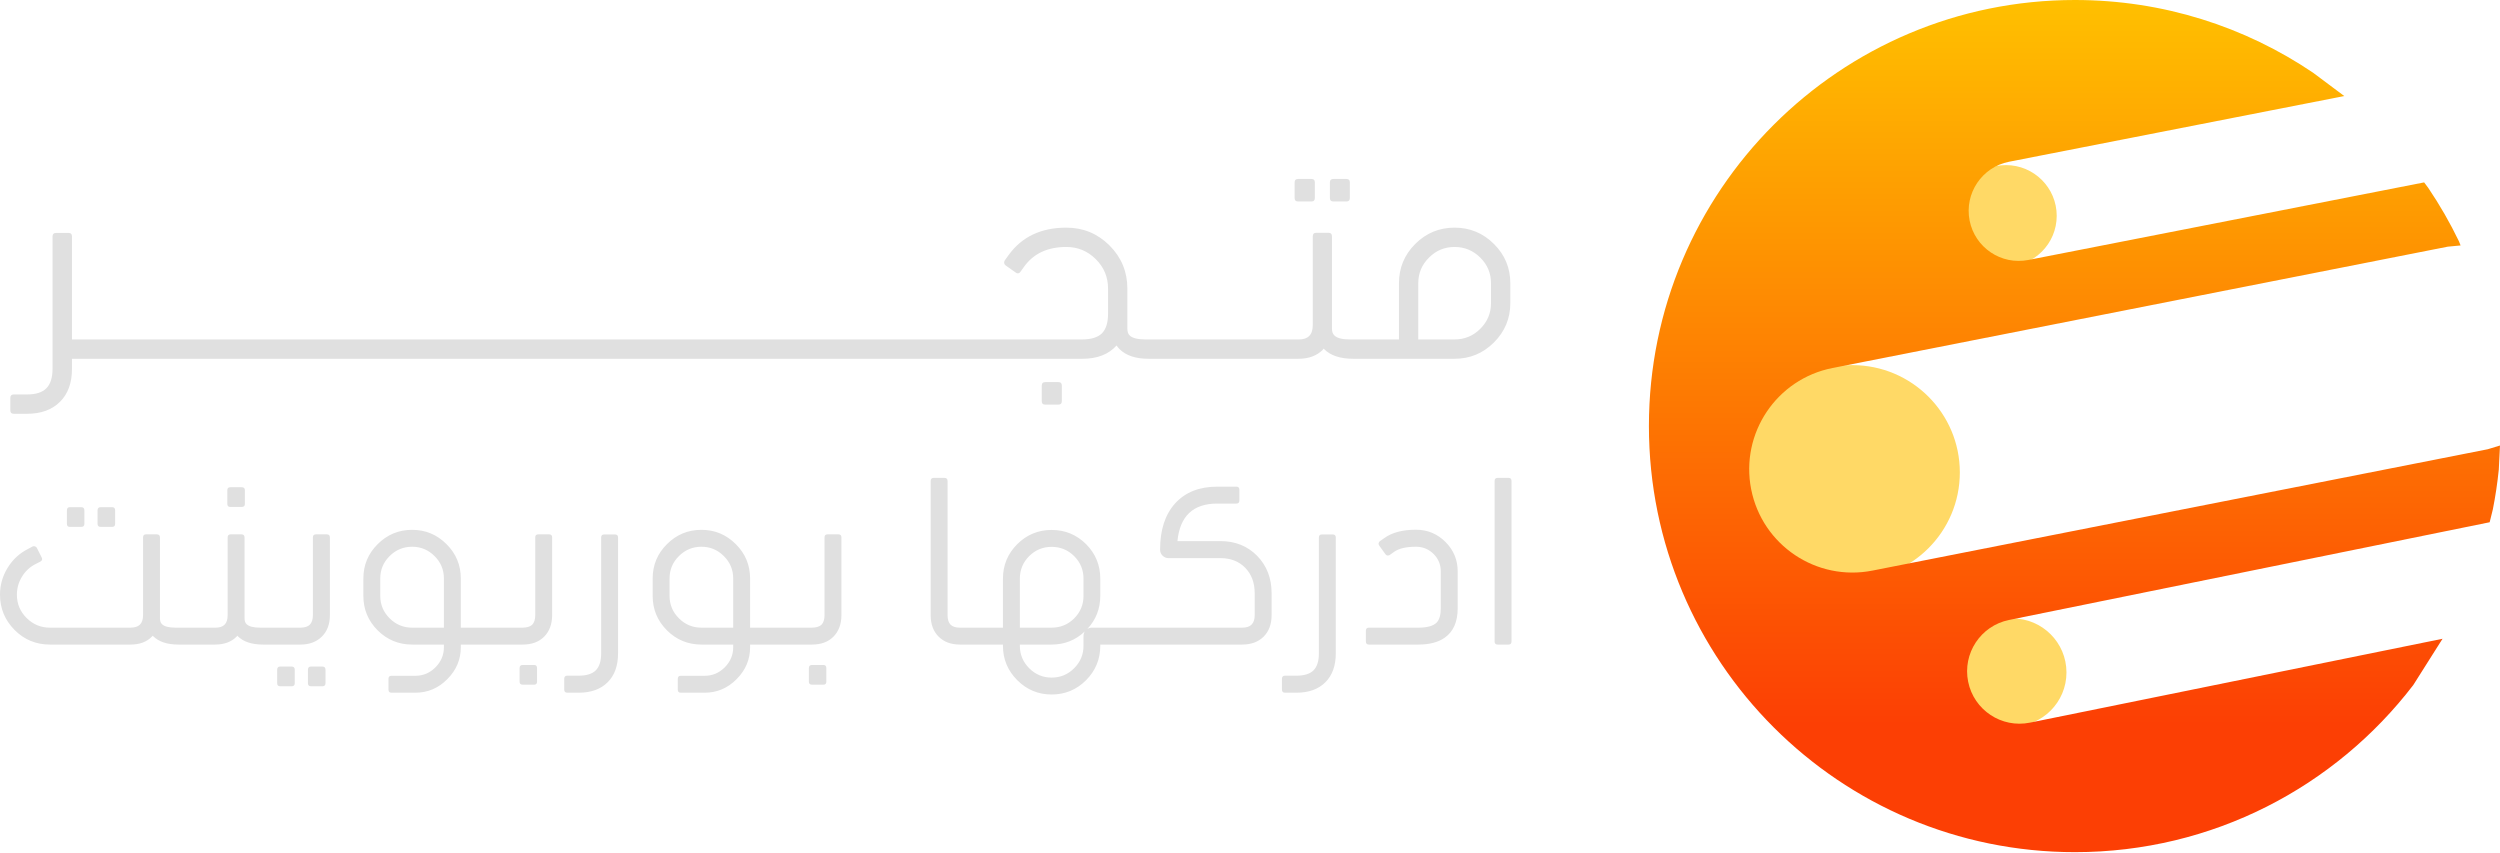
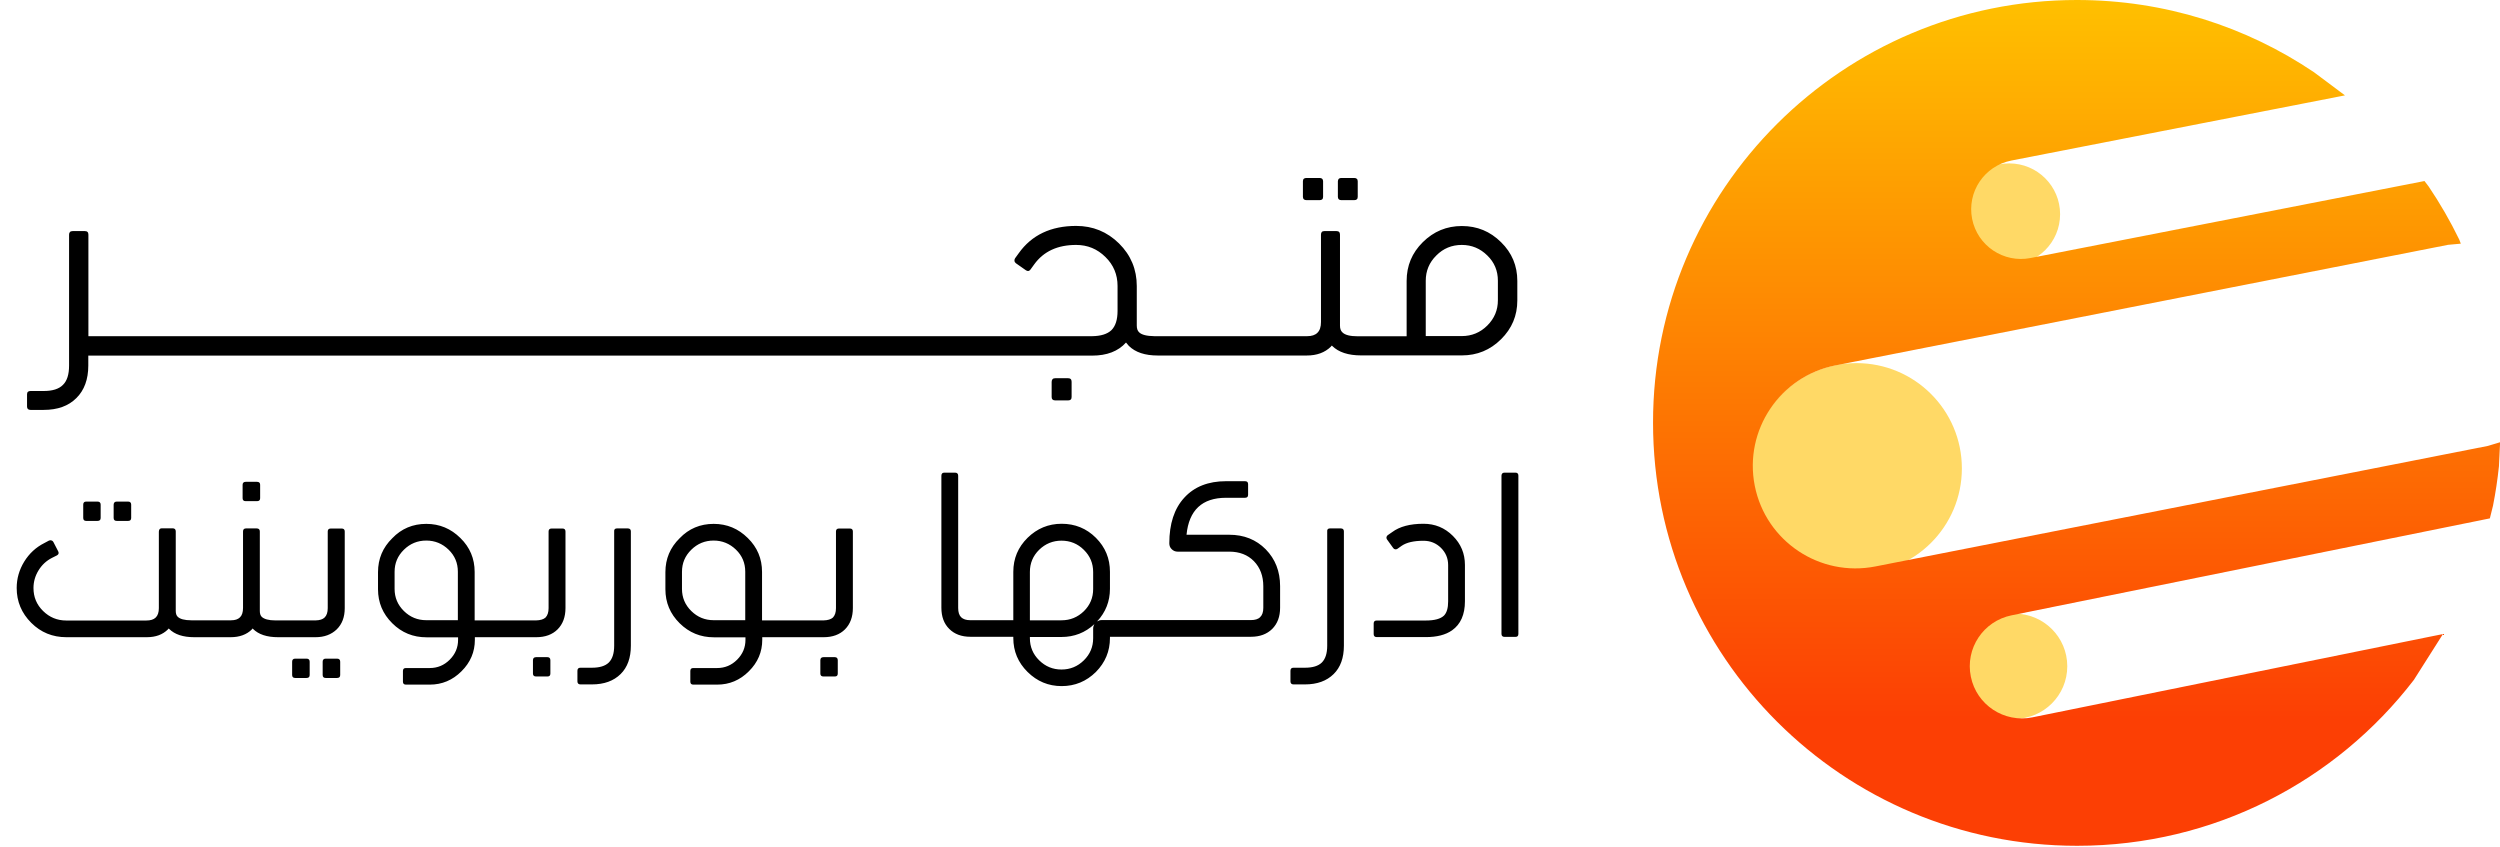
- <svg xmlns="http://www.w3.org/2000/svg" viewBox="0 0 2347 800">
-   <defs>
-     <linearGradient x1="3373.5" y1="923" x2="3373.5" y2="123" gradientUnits="userSpaceOnUse" spreadMethod="reflect" id="b">
-       <stop offset="0" stop-color="#FC3F04" />
-       <stop offset=".15" stop-color="#FC3F04" />
-       <stop offset="1" stop-color="#FFC000" />
-     </linearGradient>
-     <clipPath>
-       <path d="M1426 123h2347v800H1426z" />
-     </clipPath>
-   </defs>
-   <g transform="translate(-1426 -123)">
-     <path d="M1717.94 748.758h10.68c1.97 0 2.96.988 2.96 2.963v12.698c0 1.904-.99 2.857-2.96 2.857h-10.68c-1.91 0-2.86-.953-2.86-2.857v-12.698c0-1.975.95-2.963 2.86-2.963Zm-28.87 0h10.68c1.97 0 2.96.988 2.96 2.963v12.698c0 1.904-.99 2.857-2.96 2.857h-10.68c-1.91 0-2.86-.953-2.86-2.857v-12.698c0-1.975.95-2.963 2.86-2.963Zm499.26-1.481h10.68c1.84 0 2.75.987 2.75 2.962v12.698c0 1.905-.91 2.857-2.75 2.857h-10.68c-1.97 0-2.96-.952-2.96-2.857v-12.698c0-1.975.99-2.962 2.96-2.962Zm-271.58 0h10.68c1.83 0 2.75.987 2.75 2.962v12.698c0 1.905-.92 2.857-2.75 2.857h-10.68c-1.97 0-2.96-.952-2.96-2.857v-12.698c0-1.975.99-2.962 2.96-2.962Zm527.6-31.427c-8.67 8.183-19.04 12.274-31.09 12.274h-29.82v1.164c0 8.183 2.92 15.202 8.77 21.057 5.85 5.855 12.87 8.783 21.05 8.783 8.25 0 15.3-2.928 21.15-8.783 5.85-5.855 8.78-12.874 8.78-21.057v-9.1c0-1.552.38-2.998 1.16-4.338Zm-31.09-79.467c-8.18 0-15.2 2.892-21.05 8.677-5.85 5.855-8.77 12.909-8.77 21.163v46.029h29.82c8.25 0 15.3-2.892 21.15-8.677 5.85-5.855 8.78-12.909 8.78-21.163v-16.189c0-8.254-2.93-15.308-8.78-21.163-5.85-5.785-12.9-8.677-21.15-8.677Zm-328.75-.106c-8.25 0-15.3 2.928-21.15 8.783-5.86 5.785-8.78 12.804-8.78 21.057v16.295c0 8.183 2.92 15.202 8.78 21.057 5.85 5.856 12.9 8.783 21.15 8.783h29.82v-46.135c0-8.253-2.93-15.272-8.78-21.057-5.85-5.855-12.87-8.783-21.04-8.783Zm-271.59 0c-8.25 0-15.3 2.928-21.15 8.783-5.85 5.785-8.78 12.804-8.78 21.057v16.295c0 8.183 2.93 15.202 8.78 21.057 5.85 5.856 12.9 8.783 21.15 8.783h29.82v-46.135c0-8.253-2.92-15.272-8.77-21.057-5.86-5.855-12.87-8.783-21.05-8.783Zm854-11.533h10.26c1.91 0 2.86.952 2.86 2.857v108.777c0 11.569-3.25 20.598-9.73 27.088-6.56 6.561-15.62 9.841-27.18 9.841h-10.79c-1.9 0-2.85-.988-2.85-2.963v-10.052c0-1.976.95-2.963 2.85-2.963h10.79c7.26 0 12.58-1.658 15.97-4.973 3.38-3.386 5.07-8.712 5.07-15.978V627.601c0-1.905.92-2.857 2.75-2.857Zm-673.8 0h10.26c1.9 0 2.85.952 2.85 2.857v108.777c0 11.569-3.24 20.598-9.72 27.088-6.56 6.561-15.62 9.841-27.18 9.841h-10.79c-1.9 0-2.85-.988-2.85-2.963v-10.052c0-1.976.95-2.963 2.85-2.963h10.79c7.26 0 12.58-1.658 15.97-4.973 3.38-3.386 5.07-8.712 5.07-15.978V627.601c0-1.905.92-2.857 2.75-2.857Zm-430.07-.106h10.16c1.97 0 2.96.988 2.96 2.963v75.763c0 2.469.6 4.303 1.8 5.502 2.18 2.257 6.48 3.386 12.9 3.386h37.53c3.81 0 6.63-.952 8.46-2.857 1.9-1.834 2.86-4.832 2.86-8.994v-72.8c0-1.975.95-2.963 2.85-2.963h10.05c1.97 0 2.96.988 2.96 2.963v75.763c0 2.469.6 4.303 1.8 5.502 2.25 2.257 6.55 3.386 12.9 3.386h38.03c3.95-.07 6.81-1.023 8.57-2.857 1.9-1.905 2.86-4.867 2.86-8.888v-73.012c0-1.905.98-2.857 2.96-2.857h10.04c1.98 0 2.96.952 2.96 2.857v73.012c0 8.465-2.53 15.202-7.61 20.21-5.08 4.938-11.74 7.407-19.99 7.407h-35.18c-10.57 0-18.5-2.645-23.79-7.936-.14-.141-.25-.282-.32-.423-.07.141-.21.317-.42.529-.14.212-.25.352-.32.423-4.94 4.938-11.63 7.407-20.09 7.407h-34.47c-10.57 0-18.51-2.645-23.79-7.936-.07-.071-.14-.141-.22-.211-.07-.071-.1-.142-.1-.212-.35.423-.64.741-.85.952-4.86 4.938-11.52 7.407-19.98 7.407h-75.72c-12.97 0-24.01-4.55-33.1-13.65-9.17-9.241-13.75-20.316-13.75-33.225 0-8.959 2.36-17.319 7.09-25.079 4.79-7.83 11.17-13.755 19.14-17.776l4.33-2.328c.5-.212.95-.318 1.38-.318.28 0 .6.071.95.212.77.211 1.34.67 1.69 1.375l4.55 8.995c.28.564.42 1.093.42 1.587 0 .917-.56 1.693-1.69 2.328l-4.55 2.328c-5.29 2.68-9.52 6.631-12.69 11.851-3.17 5.22-4.76 10.828-4.76 16.825 0 8.606 3.03 15.907 9.1 21.903 6.06 6.067 13.36 9.1 21.89 9.1h75.61c4.02 0 6.98-.952 8.88-2.857 1.98-1.905 2.96-4.903 2.96-8.994v-72.8c0-1.975.92-2.963 2.75-2.963Zm521.46-4.233c12.54 0 23.3 4.48 32.25 13.439 8.95 8.888 13.43 19.646 13.43 32.273v46.135h58.14c4.02-.07 6.98-.987 8.89-2.751 1.9-1.975 2.85-4.973 2.85-8.994v-73.012c0-1.905.95-2.857 2.86-2.857h10.15c1.9 0 2.85.952 2.85 2.857v72.906c0 8.465-2.5 15.237-7.5 20.316-4.94 4.938-11.64 7.407-20.1 7.407h-58.14v2.54c0 11.498-4.23 21.48-12.69 29.945-8.39 8.465-18.37 12.698-29.93 12.698h-22.52c-1.84 0-2.75-.953-2.75-2.857v-10.158c0-1.905.91-2.857 2.75-2.857h22.52c7.26 0 13.54-2.646 18.83-7.936 5.28-5.361 7.93-11.64 7.93-18.835v-2.54h-29.82c-12.62 0-23.41-4.444-32.36-13.333-8.96-8.958-13.43-19.751-13.43-32.379v-16.295c0-12.627 4.47-23.385 13.43-32.273 8.95-8.959 19.74-13.439 32.36-13.439Zm-271.59 0c12.55 0 23.3 4.48 32.26 13.439 8.95 8.888 13.43 19.646 13.43 32.273v46.135h58.14c4.02-.07 6.98-.987 8.88-2.751 1.91-1.975 2.86-4.973 2.86-8.994v-73.012c0-1.905.95-2.857 2.85-2.857h10.16c1.9 0 2.85.952 2.85 2.857v72.906c0 8.465-2.5 15.237-7.51 20.316-4.93 4.938-11.63 7.407-20.09 7.407h-58.14v2.54c0 11.498-4.23 21.48-12.69 29.945-8.39 8.465-18.37 12.698-29.93 12.698h-22.53c-1.83 0-2.75-.953-2.75-2.857v-10.158c0-1.905.92-2.857 2.75-2.857h22.53c7.26 0 13.53-2.646 18.82-7.936 5.29-5.361 7.93-11.64 7.93-18.835v-2.54h-29.82c-12.62 0-23.4-4.444-32.36-13.333-8.95-8.958-13.43-19.751-13.43-32.379v-16.295c0-12.627 4.48-23.385 13.43-32.273 8.96-8.959 19.74-13.439 32.36-13.439Zm942.43-.105c10.78 0 20.02 3.844 27.7 11.533 7.62 7.619 11.43 16.825 11.43 27.618v34.601c0 12.698-4.06 21.903-12.17 27.618-6.13 4.303-14.38 6.454-24.74 6.454h-46.43c-1.9 0-2.85-.952-2.85-2.857v-10.158c0-1.905.95-2.857 2.85-2.857h46.43c8.25 0 13.96-1.587 17.13-4.762 2.61-2.68 3.91-7.16 3.91-13.438v-34.601c0-6.42-2.25-11.887-6.77-16.401-4.58-4.515-10.08-6.773-16.49-6.773-9.17 0-16.01 1.588-20.52 4.762l-4.12 2.963c-.5.353-1.1.529-1.8.529h-.32c-.77-.141-1.41-.529-1.9-1.164l-5.92-8.254c-.36-.564-.53-1.128-.53-1.693v-.423c.21-.846.6-1.481 1.16-1.905l4.23-2.962c7.19-5.221 17.1-7.83 29.72-7.83Zm-1234.81-21.163h10.68c1.91 0 2.86.987 2.86 2.962v12.698c0 1.905-.95 2.857-2.86 2.857h-10.68c-1.97 0-2.96-.952-2.96-2.857v-12.698c0-1.975.99-2.962 2.96-2.962Zm-28.97 0h10.68c1.97 0 2.96.987 2.96 2.962v12.698c0 1.905-.99 2.857-2.96 2.857h-10.68c-1.84 0-2.75-.952-2.75-2.857v-12.698c0-1.975.91-2.962 2.75-2.962Zm150.68-18.729h10.68c1.98 0 2.97.952 2.97 2.856v12.804c0 1.905-.99 2.857-2.97 2.857h-10.68c-1.9 0-2.85-.952-2.85-2.857v-12.804c0-1.904.95-2.856 2.85-2.856Zm1189.74-8.783h10.26c1.83 0 2.75.952 2.75 2.857v150.785c0 1.905-.92 2.857-2.75 2.857h-10.26c-1.9 0-2.85-.952-2.85-2.857V574.482c0-1.905.95-2.857 2.85-2.857Zm-529.41 0h10.04c1.98 0 2.96.987 2.96 2.963v125.919c0 4.021.92 6.983 2.75 8.888 1.98 1.905 4.83 2.857 8.57 2.857h40.67v-46.029c0-12.627 4.48-23.42 13.43-32.379 8.96-8.889 19.71-13.333 32.26-13.333 12.62 0 23.4 4.444 32.36 13.333 8.88 8.959 13.32 19.752 13.32 32.379v16.189c0 11.993-4.05 22.363-12.16 31.11 1.27-.847 2.68-1.27 4.23-1.27h141.06c4.09 0 7.05-.952 8.88-2.857 1.98-1.905 2.96-4.867 2.96-8.888v-20.528c0-9.877-2.96-17.848-8.88-23.915-5.92-6.066-13.68-9.099-23.27-9.099h-48.75c-2.18 0-4.05-.776-5.6-2.328-1.55-1.552-2.33-3.422-2.33-5.608 0-18.553 4.72-33.05 14.17-43.49 9.52-10.44 22.67-15.661 39.45-15.661h17.98c1.9 0 2.85.953 2.85 2.857v10.158c0 1.905-.95 2.857-2.85 2.857h-17.98c-22.56 0-35.01 11.746-37.33 35.237h40.39c13.89 0 25.38 4.62 34.48 13.861 9.02 9.241 13.54 20.952 13.54 35.131v20.528c0 8.465-2.51 15.202-7.51 20.21-5.01 4.938-11.71 7.407-20.1 7.407h-133.23v1.164c0 12.557-4.44 23.315-13.32 32.274-8.96 8.959-19.74 13.438-32.36 13.438-12.55 0-23.3-4.479-32.26-13.438-8.95-8.959-13.43-19.717-13.43-32.274v-1.164H2327.22c-8.39 0-15.06-2.469-19.99-7.407-5.01-4.938-7.51-11.675-7.51-20.21V574.588c0-1.976.95-2.963 2.86-2.963Zm104.8-89.917h12.21c2.17 0 3.26 1.129 3.26 3.386v14.512c0 2.176-1.09 3.265-3.26 3.265h-12.21c-2.25 0-3.38-1.089-3.38-3.265v-14.512c0-2.257 1.13-3.386 3.38-3.386Zm384.17-126.856c-9.42 0-17.44 3.345-24.05 10.037-6.69 6.611-10.03 14.632-10.03 24.065v52.726h34.08c9.43 0 17.49-3.346 24.18-10.037 6.68-6.692 10.03-14.714 10.03-24.066v-18.623c0-9.433-3.35-17.454-10.03-24.065-6.69-6.692-14.75-10.037-24.18-10.037Zm-364.47-18.14c15.79 0 29.29 5.563 40.49 16.688 11.2 11.207 16.8 24.71 16.8 40.512v37.61c0 2.902.72 5.038 2.18 6.409 2.41 2.418 7.25 3.668 14.5 3.749h144.33c4.35 0 7.57-1.089 9.67-3.265 2.26-2.177 3.38-5.603 3.38-10.279v-83.201c0-2.257 1.05-3.386 3.15-3.386h11.6c2.17 0 3.26 1.129 3.26 3.386v86.587c0 2.821.73 4.917 2.18 6.288 2.49 2.58 7.37 3.87 14.62 3.87h46.1v-52.726c0-14.431 5.08-26.726 15.23-36.884 10.23-10.239 22.56-15.358 36.98-15.358 14.43 0 26.75 5.119 36.99 15.358 10.23 10.158 15.35 22.453 15.35 36.884v18.623c0 14.351-5.12 26.645-15.35 36.884-10.24 10.239-22.56 15.358-36.99 15.358H2696.38c-12.16 0-21.27-3.023-27.31-9.07 0-.08-.04-.161-.12-.241-.08-.081-.12-.162-.12-.242l-1.09 1.088h.12c-5.64 5.644-13.25 8.465-22.84 8.465h-140.83c-12.09 0-21.19-3.063-27.31-9.191-.65-.644-1.53-1.733-2.66-3.265-7.42 8.304-18.09 12.456-32.03 12.456H1493.57v9.433c0 13.222-3.75 23.541-11.24 30.958-7.5 7.498-17.81 11.247-30.94 11.247h-12.45c-2.18 0-3.26-1.089-3.26-3.266v-11.609c0-2.176 1.08-3.265 3.26-3.265h12.45c8.3 0 14.34-1.935 18.13-5.804 3.86-3.87 5.8-9.957 5.8-18.261V345.056c0-2.257 1.13-3.386 3.38-3.386h11.6c2.18 0 3.27 1.129 3.27 3.386v96.624H2442.19c8.3-.081 14.38-1.976 18.25-5.684 3.87-3.95 5.8-10.037 5.8-18.26v-23.824c0-10.803-3.83-19.994-11.48-27.572-7.66-7.659-16.88-11.488-27.68-11.488-17.56 0-30.78 6.167-39.64 18.502l-3.38 4.716c-.73 1.048-1.57 1.572-2.54 1.572-.65 0-1.33-.282-2.06-.846l-9.42-6.651c-.73-.565-1.17-1.29-1.33-2.177v-.605c0-.645.2-1.29.6-1.935l3.39-4.716c12.4-17.333 30.53-26 54.38-26ZM2677.77 291h12.09c2.25 0 3.38 1.089 3.38 3.265v14.633c0 2.177-1.13 3.265-3.38 3.265h-12.09c-2.17 0-3.26-1.088-3.26-3.265v-14.633c0-2.176 1.09-3.265 3.26-3.265Zm-32.99 0h12.32c2.18 0 3.27 1.089 3.27 3.265v14.633c0 2.177-1.09 3.265-3.27 3.265h-12.32c-2.26 0-3.39-1.088-3.39-3.265v-14.633c0-2.176 1.13-3.265 3.39-3.265Z" fill="#E0E0E0" />
-     <path d="M3315.19 703.568c28.06 0 50.81 22.706 50.81 50.716S3343.25 805 3315.19 805c-28.07 0-50.82-22.706-50.82-50.716s22.75-50.716 50.82-50.716Zm-150.25-237.793c55.75 0 100.95 45.107 100.95 100.749 0 55.642-45.2 100.749-100.95 100.749S3064 622.166 3064 566.524c0-55.642 45.19-100.749 100.94-100.749ZM3309.16 278c26.34 0 47.68 21.306 47.68 47.589 0 26.283-21.34 47.589-47.68 47.589-26.33 0-47.68-21.306-47.68-47.589 0-26.283 21.35-47.589 47.68-47.589Z" fill="#FFD966" />
-     <path d="M3373.96 123c82.84 0 159.79 25.184 223.62 68.314l29.23 21.857-314.69 61.677c-25.46 4.99-42.05 29.679-37.06 55.144 4.99 25.464 29.67 42.062 55.13 37.072l371.59-72.831 3.83 5.123c10.79 15.96 20.45 32.74 28.87 50.228l1.52 3.848-12.06 1.14-577.6 113.913c-52.52 10.357-86.7 61.329-76.34 113.848 10.36 52.52 61.32 86.7 113.84 76.343l577.6-113.914 11.56-3.514-1.14 22.65c-1.28 12.606-3.15 25.04-5.57 37.272l-3 12.12-451.19 91.732c-26.62 5.411-43.81 31.379-38.4 57.999 5.41 26.62 31.37 43.813 57.99 38.402l387.37-78.755-27.5 43.491C3618.46 861.516 3503.39 923 3373.96 923 3153.07 923 2974 743.914 2974 523s179.07-400 399.96-400Z" fill="url(#b)" />
-   </g>
+ <svg xmlns="http://www.w3.org/2000/svg" x="0" y="0" viewBox="0 0 2367 801">
+   <style>
+     .st1{fill-rule:evenodd;clip-rule:evenodd;fill:#ffd966}
+   </style>
+   <path d="M308.4 623.6h10.7c2 0 3 1 3 2.9v12.6c0 1.9-1 2.8-3 2.8h-10.7c-1.9 0-2.9-.9-2.9-2.8v-12.6c0-1.9 1-2.9 2.9-2.9zm-28.9 0h10.7c2 0 3 1 3 2.9v12.6c0 1.9-1 2.8-3 2.8h-10.7c-1.9 0-2.9-.9-2.9-2.8v-12.6c0-1.9 1-2.9 2.9-2.9zm500.2-1.4h10.7c1.8 0 2.8 1 2.8 2.9v12.6c0 1.9-.9 2.8-2.8 2.8h-10.7c-2 0-3-.9-3-2.8v-12.6c0-1.9 1-2.9 3-2.9zm-272.1 0h10.7c1.8 0 2.8 1 2.8 2.9v12.6c0 1.9-.9 2.8-2.8 2.8h-10.7c-2 0-3-.9-3-2.8v-12.6c0-1.9 1-2.9 3-2.9zm528.6-31.3c-8.7 8.1-19.1 12.2-31.2 12.2h-29.9v1.2c0 8.1 2.9 15.1 8.8 20.9 5.9 5.8 12.9 8.7 21.1 8.7 8.3 0 15.3-2.9 21.2-8.7 5.9-5.8 8.8-12.8 8.8-20.9v-9c0-1.6.4-3 1.2-4.4zm-31.2-79c-8.2 0-15.2 2.9-21.1 8.6-5.9 5.8-8.8 12.8-8.8 21v45.8h29.9c8.3 0 15.3-2.9 21.2-8.6 5.9-5.8 8.8-12.8 8.8-21v-16.1c0-8.2-2.9-15.2-8.8-21-5.8-5.8-12.9-8.7-21.2-8.7zm-329.3-.1c-8.3 0-15.3 2.9-21.2 8.7-5.9 5.8-8.8 12.7-8.8 20.9v16.2c0 8.1 2.9 15.1 8.8 20.9 5.9 5.8 12.9 8.7 21.2 8.7h29.9v-45.9c0-8.2-2.9-15.2-8.8-20.9-5.9-5.7-13-8.6-21.1-8.6zm-272.1 0c-8.3 0-15.3 2.9-21.2 8.7-5.9 5.8-8.8 12.7-8.8 20.9v16.2c0 8.1 2.9 15.1 8.8 20.9 5.9 5.8 12.9 8.7 21.2 8.7h29.9v-45.9c0-8.2-2.9-15.2-8.8-20.9-5.9-5.7-12.9-8.6-21.1-8.6zm855.6-11.5h10.3c1.9 0 2.9 1 2.9 2.8v108.2c0 11.5-3.2 20.5-9.7 26.9-6.6 6.5-15.6 9.8-27.2 9.8h-10.8c-1.9 0-2.9-1-2.9-2.9v-10c0-2 1-2.9 2.9-2.9h10.8c7.3 0 12.6-1.6 16-4.9 3.4-3.4 5.1-8.7 5.1-15.9V503.2c-.2-1.9.7-2.9 2.6-2.9zm-675.1 0h10.3c1.9 0 2.9 1 2.9 2.8v108.2c0 11.5-3.2 20.5-9.7 26.9-6.6 6.5-15.6 9.8-27.2 9.8h-10.8c-1.9 0-2.9-1-2.9-2.9v-10c0-2 1-2.9 2.9-2.9h10.8c7.3 0 12.6-1.6 16-4.9 3.4-3.4 5.1-8.7 5.1-15.9V503.2c-.2-1.9.8-2.9 2.6-2.9zm-430.9-.1h10.2c2 0 3 1 3 2.9v75.3c0 2.5.6 4.3 1.8 5.5 2.2 2.2 6.5 3.4 12.9 3.4h37.6c3.8 0 6.6-.9 8.5-2.8 1.9-1.8 2.9-4.8 2.9-8.9v-72.4c0-2 1-2.9 2.9-2.9h10c2 0 3 1 3 2.9v75.3c0 2.5.6 4.3 1.8 5.5 2.3 2.2 6.6 3.4 12.9 3.4h38.1c4-.1 6.8-1 8.6-2.8 1.9-1.9 2.9-4.8 2.9-8.8v-72.6c0-1.9 1-2.8 3-2.8h10.1c2 0 3 .9 3 2.8v72.6c0 8.4-2.5 15.1-7.6 20.1-5.1 4.9-11.8 7.4-20 7.4h-35.5c-10.6 0-18.5-2.6-23.8-7.9-.1-.1-.2-.3-.3-.4-.1.1-.2.3-.4.5-.1.2-.2.3-.3.4-4.9 4.9-11.7 7.4-20.1 7.4h-34.5c-10.6 0-18.5-2.6-23.8-7.9l-.2-.2c-.1-.1-.1-.1-.1-.2-.4.4-.6.7-.8.9-4.9 4.9-11.5 7.4-20 7.4H62.8c-13 0-24.1-4.5-33.2-13.6-9.2-9.2-13.8-20.2-13.8-33 0-8.9 2.4-17.2 7.1-24.9 4.8-7.8 11.2-13.7 19.2-17.7l4.3-2.3c.5-.2 1-.3 1.4-.3.3 0 .6.1 1 .2.8.2 1.3.7 1.7 1.4l4.6 8.9c.3.6.4 1.1.4 1.6 0 .9-.6 1.7-1.7 2.3l-4.6 2.3c-5.3 2.7-9.5 6.6-12.7 11.8-3.2 5.2-4.8 10.8-4.8 16.7 0 8.6 3 15.8 9.1 21.8s13.4 9 21.9 9h75.8c4 0 7-.9 8.9-2.8 2-1.9 3-4.9 3-8.9v-72.4c.1-2.2 1-3.2 2.8-3.2zm522.5-4.2c12.6 0 23.3 4.5 32.3 13.4 9 8.8 13.5 19.5 13.5 32.1v45.9H779.7c4-.1 7-1 8.9-2.7 1.9-2 2.9-4.9 2.9-8.9v-72.6c0-1.9 1-2.8 2.9-2.8h10.2c1.9 0 2.9.9 2.9 2.8v72.5c0 8.4-2.5 15.2-7.5 20.2-4.9 4.9-11.7 7.4-20.1 7.4h-58.2v2.5c0 11.4-4.2 21.4-12.7 29.8-8.4 8.4-18.4 12.6-30 12.6h-22.6c-1.8 0-2.8-.9-2.8-2.8v-10.1c0-1.9.9-2.8 2.8-2.8H679c7.3 0 13.6-2.6 18.9-7.9 5.3-5.3 7.9-11.6 7.9-18.7v-2.5h-29.9c-12.6 0-23.4-4.4-32.4-13.3S630 570.5 630 557.9v-16.2c0-12.6 4.5-23.3 13.5-32.1 8.7-9.1 19.5-13.6 32.2-13.6zm-272.1 0c12.6 0 23.3 4.5 32.3 13.4 9 8.8 13.5 19.5 13.5 32.1v45.9H507.6c4-.1 7-1 8.9-2.7 1.9-2 2.9-4.9 2.9-8.9v-72.6c0-1.9 1-2.8 2.9-2.8h10.2c1.9 0 2.9.9 2.9 2.8v72.5c0 8.4-2.5 15.2-7.5 20.2-4.9 4.9-11.7 7.4-20.1 7.4h-58.2v2.5c0 11.4-4.2 21.4-12.7 29.8-8.4 8.4-18.4 12.6-30 12.6h-22.6c-1.8 0-2.8-.9-2.8-2.8v-10.1c0-1.9.9-2.8 2.8-2.8h22.6c7.3 0 13.6-2.6 18.9-7.9 5.3-5.3 7.9-11.6 7.9-18.7v-2.5h-29.9c-12.6 0-23.5-4.4-32.4-13.3-9-8.9-13.5-19.6-13.5-32.2v-16.2c0-12.6 4.5-23.3 13.5-32.1 8.7-9.1 19.5-13.6 32.2-13.6zm944.2-.1c10.8 0 20.1 3.8 27.8 11.5 7.6 7.6 11.4 16.7 11.4 27.5v34.4c0 12.6-4.1 21.8-12.2 27.5-6.1 4.3-14.4 6.4-24.8 6.4h-46.5c-1.9 0-2.9-1-2.9-2.8v-10.1c0-1.9 1-2.8 2.9-2.8h46.5c8.3 0 14-1.6 17.2-4.7 2.6-2.7 3.9-7.1 3.9-13.4V535c0-6.4-2.3-11.8-6.8-16.3-4.6-4.5-10.1-6.7-16.5-6.7-9.2 0-16 1.6-20.6 4.7l-4.1 2.9c-.5.4-1.1.5-1.8.5h-.3c-.8-.1-1.4-.5-1.9-1.2l-5.9-8.2c-.4-.6-.5-1.1-.5-1.7v-.4c.2-.8.6-1.5 1.2-1.9l4.2-2.9c7.1-5.3 17-7.9 29.7-7.9zm-1237.2-21h10.7c1.9 0 2.9 1 2.9 2.9v12.6c0 1.9-1 2.8-2.9 2.8h-10.7c-2 0-3-.9-3-2.8v-12.6c.1-2 1.1-2.9 3-2.9zm-29 0h10.7c2 0 3 1 3 2.9v12.6c0 1.9-1 2.8-3 2.8H81.6c-1.8 0-2.8-.9-2.8-2.8v-12.6c0-2 1-2.9 2.8-2.9zm151-18.7h10.7c2 0 3 .9 3 2.8v12.7c0 1.9-1 2.8-3 2.8h-10.7c-1.9 0-2.9-.9-2.9-2.8V459c0-1.8 1-2.8 2.9-2.8zm1191.9-8.7h10.3c1.8 0 2.8.9 2.8 2.8v149.9c0 1.9-.9 2.8-2.8 2.8h-10.3c-1.9 0-2.9-1-2.9-2.8V450.3c.1-1.8 1-2.8 2.9-2.8zm-530.4 0h10.1c2 0 3 1 3 2.9v125.2c0 4 .9 6.9 2.8 8.8 2 1.9 4.8 2.8 8.6 2.8h40.8v-45.8c0-12.6 4.5-23.3 13.5-32.2 9-8.8 19.7-13.3 32.3-13.3 12.6 0 23.5 4.4 32.4 13.3 8.9 8.9 13.3 19.6 13.3 32.2v16.1c0 11.9-4.1 22.2-12.2 30.9 1.3-.8 2.7-1.3 4.2-1.3h141.3c4.1 0 7.1-.9 8.9-2.8 2-1.9 3-4.8 3-8.8v-20.4c0-9.8-3-17.7-8.9-23.8-5.9-6-13.7-9-23.3-9H1115c-2.2 0-4.1-.8-5.6-2.3-1.6-1.5-2.3-3.4-2.3-5.6 0-18.4 4.7-32.9 14.2-43.2 9.5-10.4 22.7-15.6 39.5-15.6h18c1.9 0 2.9.9 2.9 2.8v10.1c0 1.9-1 2.8-2.9 2.8h-18c-22.6 0-35.1 11.7-37.4 35h40.5c13.9 0 25.4 4.6 34.5 13.8 9 9.2 13.6 20.8 13.6 34.9v20.4c0 8.4-2.5 15.1-7.5 20.1-5 4.9-11.7 7.4-20.1 7.4h-133.5v1.2c0 12.5-4.5 23.2-13.3 32.1-9 8.9-19.8 13.4-32.4 13.4-12.6 0-23.3-4.5-32.3-13.4-9-8.9-13.5-19.6-13.5-32.1v-1.2h-40.6c-8.4 0-15.1-2.5-20-7.4-5-4.9-7.5-11.6-7.5-20.1V450.5c0-2 .9-3 2.8-3zm105-89.4h12.2c2.2 0 3.3 1.1 3.3 3.4v14.4c0 2.2-1.1 3.2-3.3 3.2h-12.2c-2.3 0-3.4-1.1-3.4-3.2v-14.4c.1-2.3 1.2-3.4 3.4-3.4zM1384 231.9c-9.4 0-17.5 3.3-24.1 10-6.7 6.6-10 14.6-10 23.9v52.4h34.1c9.4 0 17.5-3.3 24.2-10 6.7-6.7 10-14.6 10-23.9v-18.5c0-9.4-3.3-17.4-10-23.9-6.7-6.6-14.7-10-24.2-10zm-365.1-18c15.8 0 29.3 5.5 40.6 16.6 11.2 11.1 16.8 24.6 16.8 40.3v37.4c0 2.9.7 5 2.2 6.4 2.4 2.4 7.3 3.6 14.5 3.7h144.6c4.4 0 7.6-1.1 9.7-3.2 2.3-2.2 3.4-5.6 3.4-10.2v-82.7c0-2.2 1-3.4 3.1-3.4h11.6c2.2 0 3.3 1.1 3.3 3.4v86.1c0 2.8.7 4.9 2.2 6.3 2.5 2.6 7.4 3.8 14.7 3.8h46.2V266c0-14.4 5.1-26.6 15.3-36.7 10.3-10.2 22.6-15.3 37-15.3 14.5 0 26.8 5.1 37.1 15.3 10.3 10.1 15.4 22.3 15.4 36.7v18.5c0 14.3-5.1 26.5-15.4 36.7-10.3 10.2-22.6 15.3-37.1 15.3h-95.4c-12.2 0-21.3-3-27.4-9 0-.1 0-.2-.1-.2-.1-.1-.1-.2-.1-.2l-1.1 1.1h.1c-5.7 5.6-13.3 8.4-22.9 8.4h-141c-12.1 0-21.2-3-27.4-9.1-.6-.6-1.5-1.7-2.7-3.2-7.4 8.3-18.1 12.4-32.1 12.4H83.6v9.4c0 13.1-3.8 23.4-11.3 30.8-7.5 7.5-17.8 11.2-31 11.2H28.9c-2.2 0-3.3-1.1-3.3-3.2v-11.5c0-2.2 1.1-3.2 3.3-3.2h12.5c8.3 0 14.4-1.9 18.2-5.8 3.9-3.8 5.8-9.9 5.8-18.2v-124c0-2.2 1.1-3.4 3.4-3.4h11.6c2.2 0 3.3 1.1 3.3 3.4v96.1H1034c8.3-.1 14.4-2 18.3-5.7 3.9-3.9 5.8-10 5.8-18.2v-23.7c0-10.7-3.8-19.9-11.5-27.4-7.7-7.6-16.9-11.4-27.7-11.4-17.6 0-30.8 6.1-39.7 18.4l-3.4 4.7c-.7 1-1.6 1.6-2.5 1.6-.6 0-1.3-.3-2.1-.8l-9.4-6.6c-.7-.6-1.2-1.3-1.3-2.2v-.6c0-.6.2-1.3.6-1.9l3.4-4.7c12.3-17.3 30.5-25.9 54.4-25.9zm251.1-45.4h12.1c2.3 0 3.4 1.1 3.4 3.2v14.6c0 2.2-1.1 3.2-3.4 3.2H1270c-2.2 0-3.3-1.1-3.3-3.2v-14.6c.1-2.2 1.2-3.2 3.3-3.2zm-33 0h12.4c2.2 0 3.3 1.1 3.3 3.2v14.6c0 2.2-1.1 3.2-3.3 3.2H1237c-2.3 0-3.4-1.1-3.4-3.2v-14.6c0-2.2 1.1-3.2 3.4-3.2z" fill-rule="evenodd" clip-rule="evenodd" />
+   <path class="st1" d="M1857.5 630.8c0-27.5 22.3-49.8 49.9-49.8s49.9 22.3 49.9 49.8-22.3 49.8-49.9 49.8-49.9-22.2-49.9-49.8zM1854.1 202.8c0-26.6 21.6-48.1 48.2-48.1s48.2 21.5 48.2 48.1-21.6 48.1-48.2 48.1-48.2-21.5-48.2-48.1zM1657.9 443.5c0-55.1 44.7-99.7 99.8-99.7s99.8 44.6 99.8 99.7-44.7 99.7-99.8 99.7-99.8-44.7-99.8-99.7z" />
+   <linearGradient id="SVGID_1_" gradientUnits="userSpaceOnUse" x1="1965.972" y1="0" x2="1965.972" y2="801" gradientTransform="matrix(1 0 0 -1 0 801)">
+     <stop offset="0" stop-color="#fc3f04" />
+     <stop offset=".15" stop-color="#fc3f04" />
+     <stop offset="1" stop-color="#ffc000" />
+   </linearGradient>
+   <path d="M1966.4 0c83.2 0 160.4 25.2 224.5 68.4l29.3 21.9-315.8 61.7c-25.6 5-42.2 29.7-37.2 55.2 5 25.5 29.8 42.1 55.3 37.1l373-72.9 3.9 5.1c10.8 16 20.5 32.8 29 50.3l1.5 3.9-12.1 1.1L1738 345.9c-52.7 10.4-87 61.4-76.6 114 10.4 52.6 61.6 86.8 114.3 76.4l579.8-114.1 11.6-3.5-1.1 22.7c-1.3 12.6-3.2 25.1-5.6 37.3l-3 12.1-452.9 91.8c-26.7 5.4-44 31.4-38.5 58.1 5.4 26.7 31.5 43.9 58.2 38.5l388.8-78.9-27.6 43.5c-73.4 95.5-188.9 157-318.8 157-221.7 0-401.5-179.3-401.5-400.5-.2-221 179.6-400.3 401.3-400.3z" fill="url(#SVGID_1_)" />
</svg>
